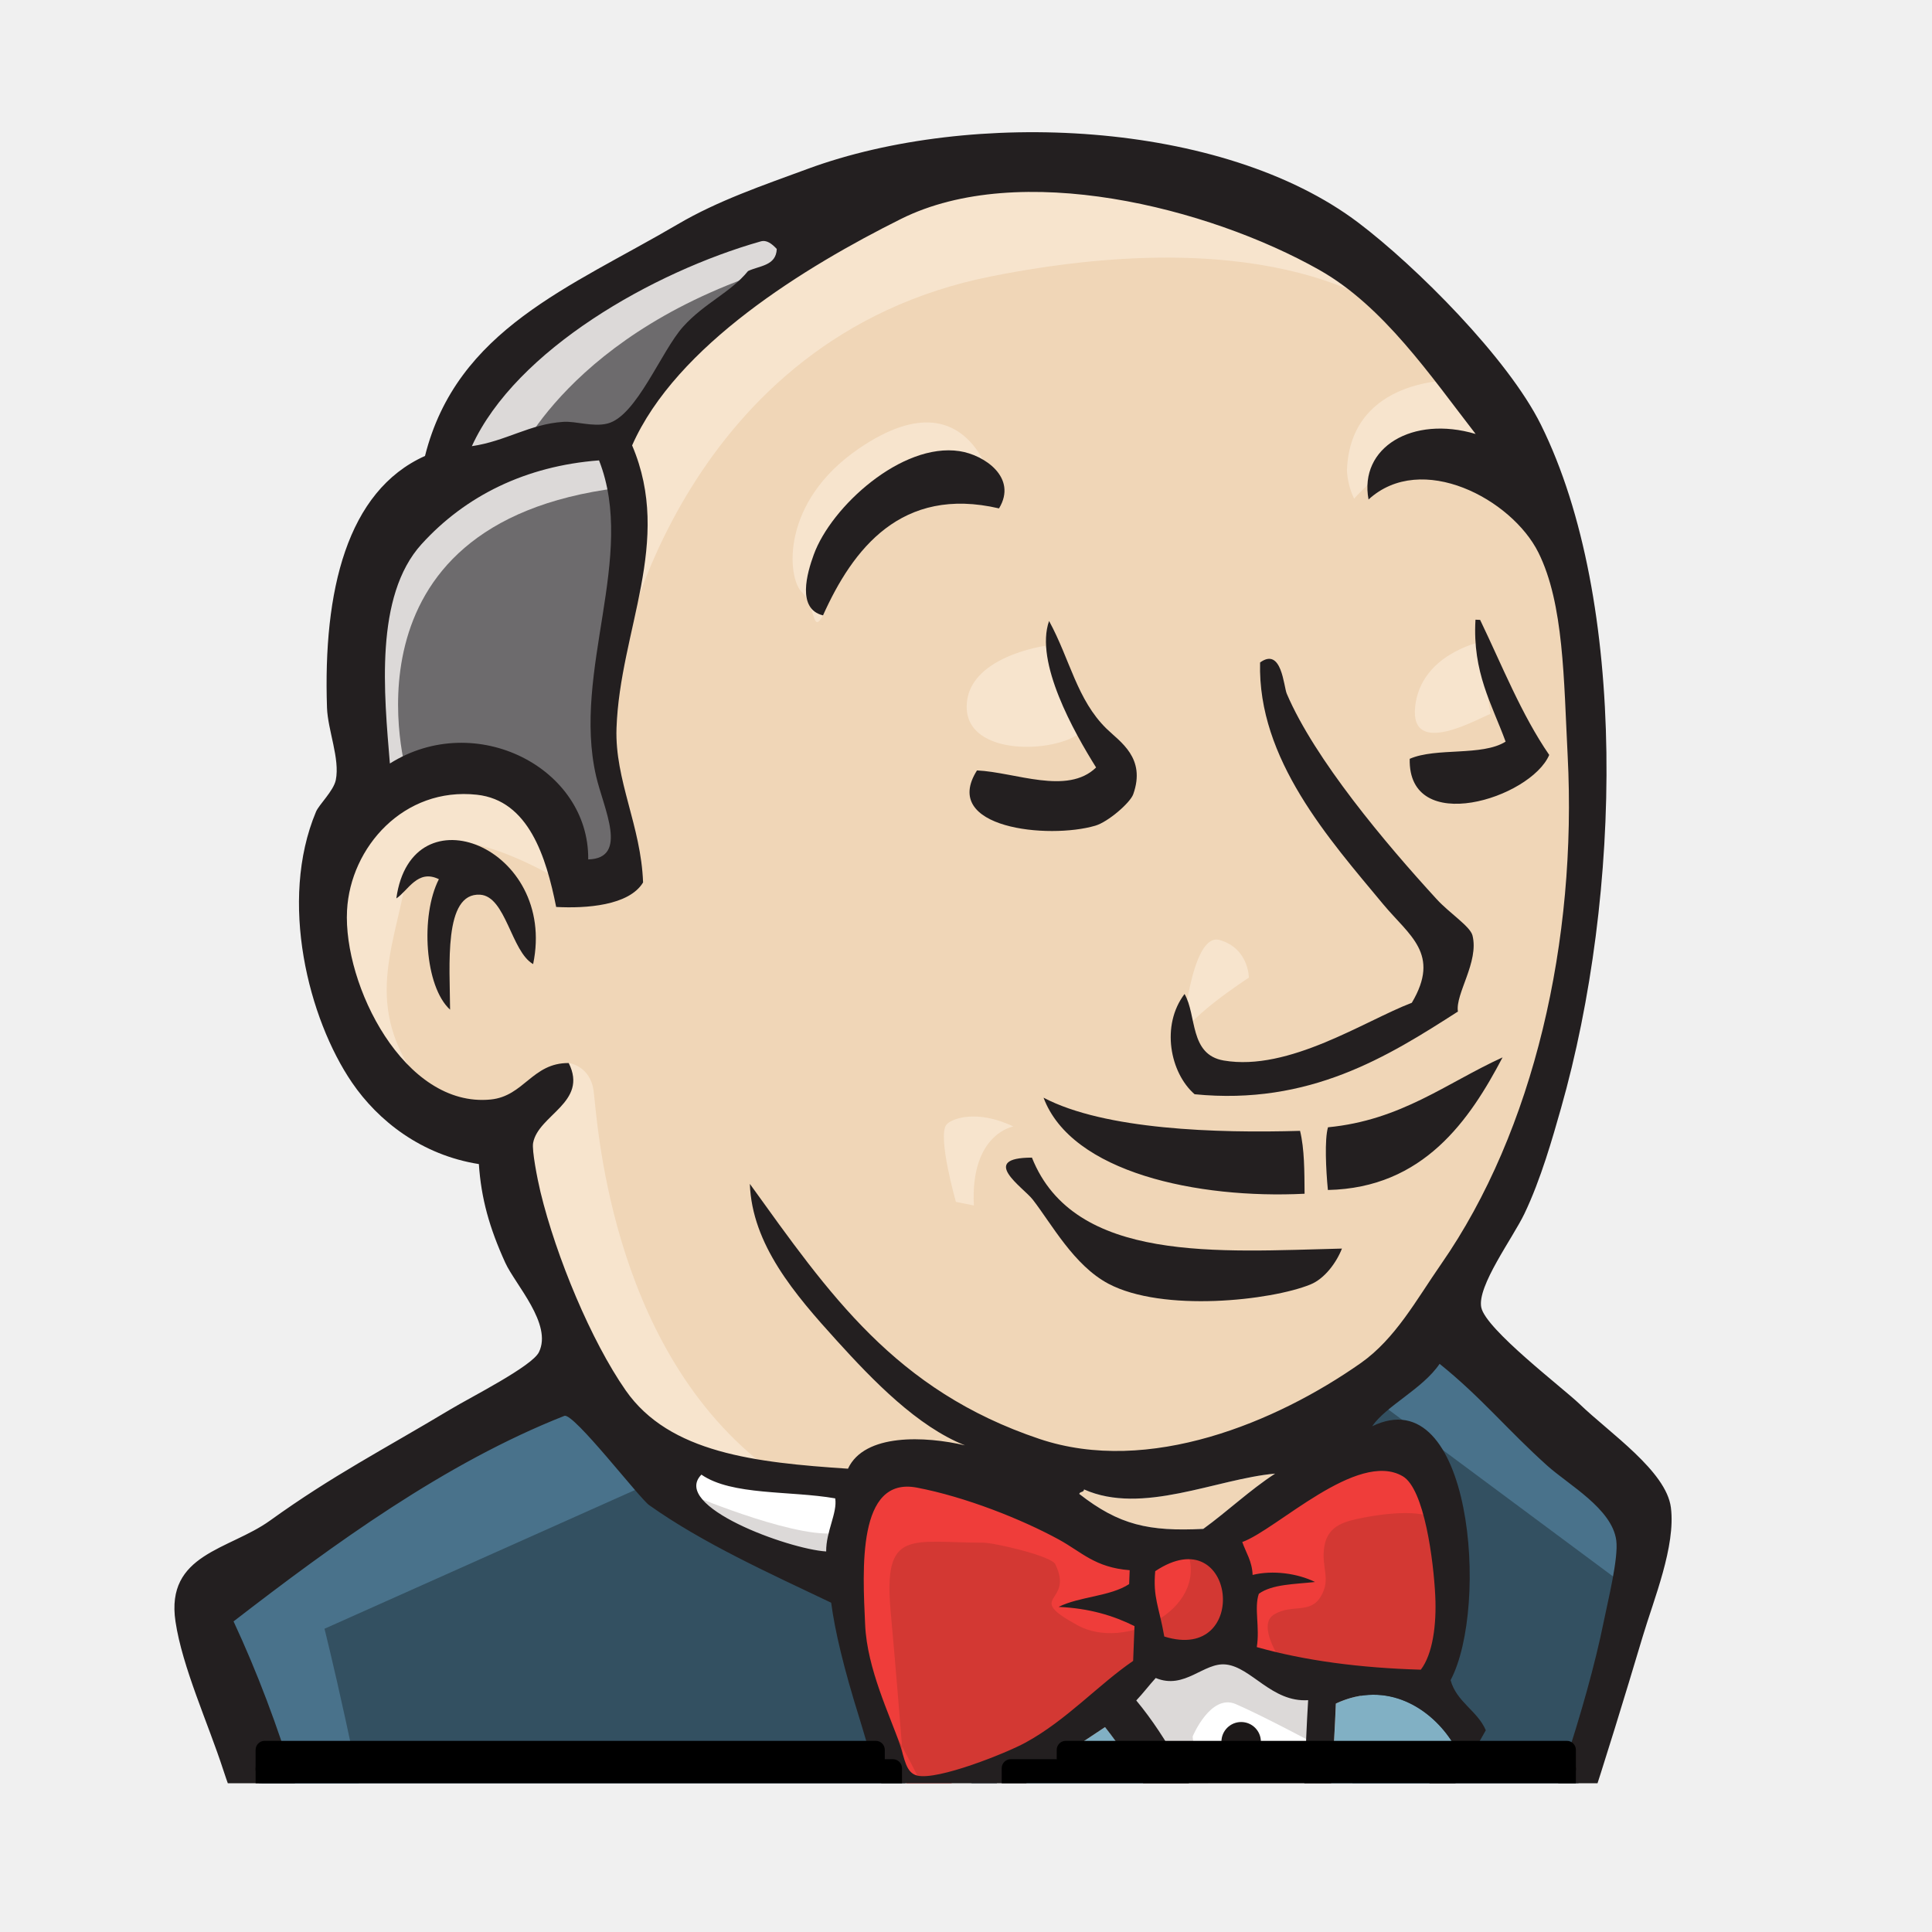
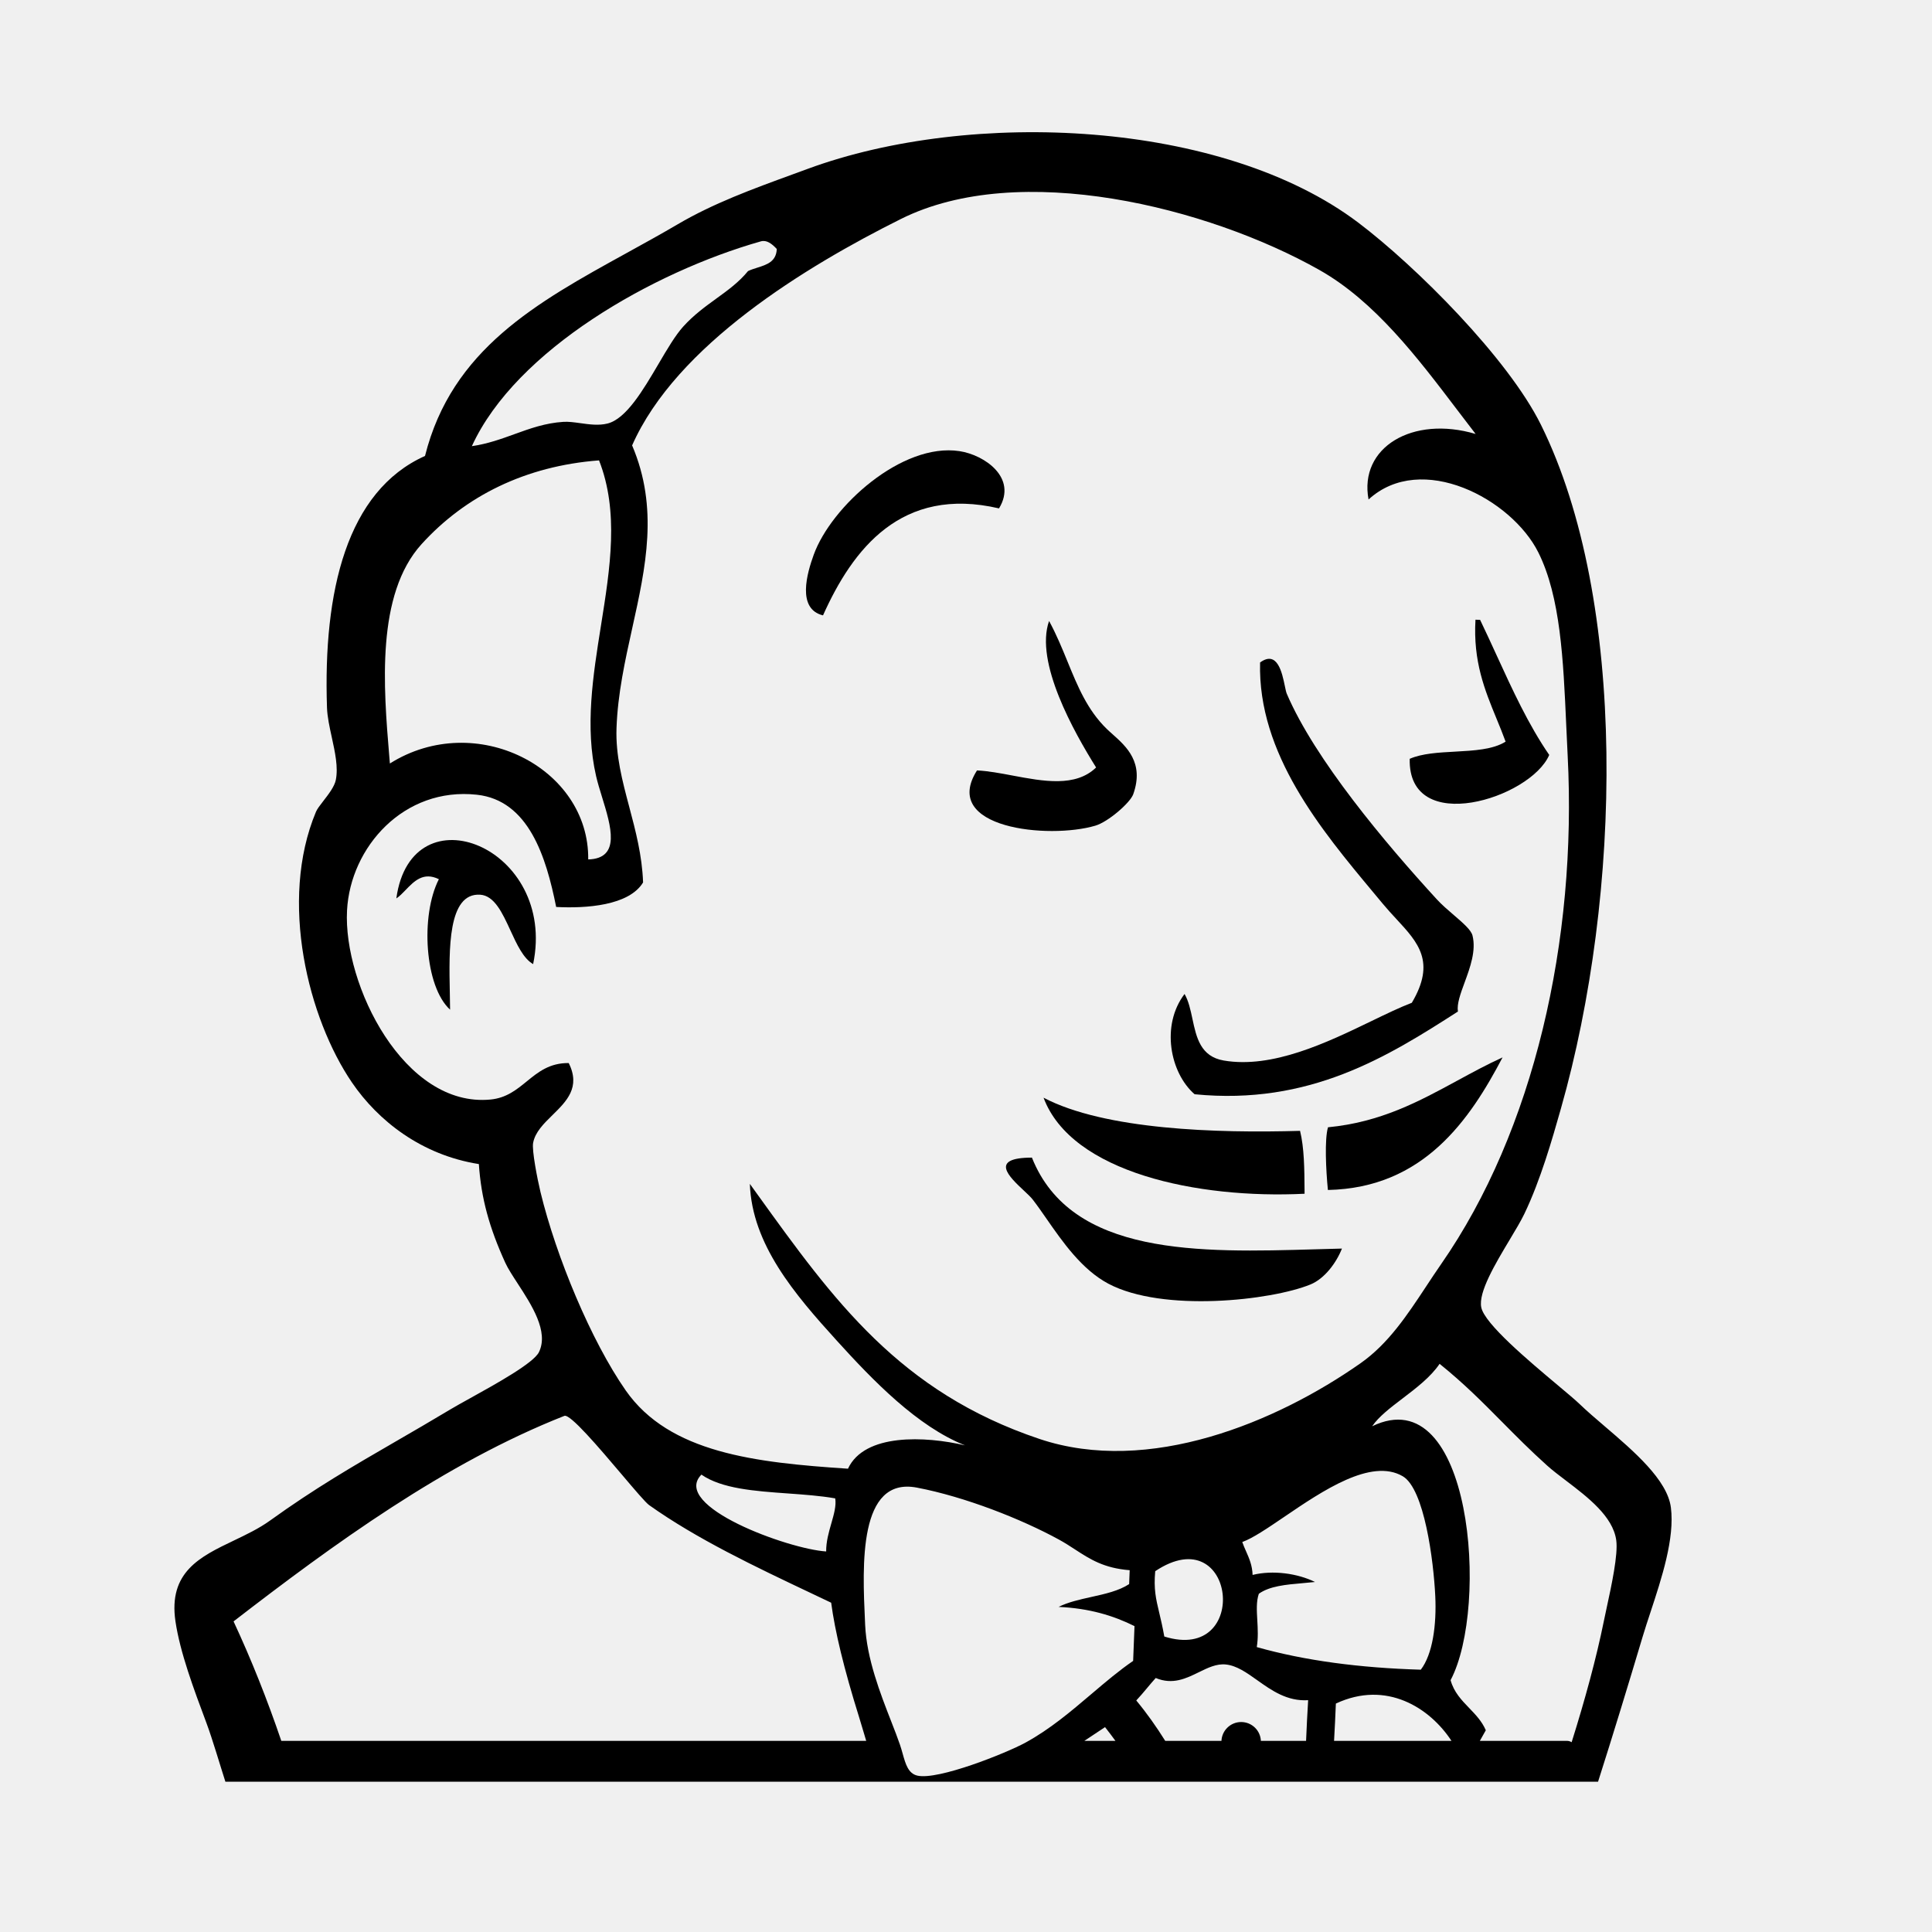
- <svg xmlns="http://www.w3.org/2000/svg" viewBox="0 0 180 180" xml:space="preserve">
-   <defs>
-     <clipPath id="a">
-       <path transform="scale(1 -1)" fill="#37474f" d="M.899-144.42h144.42V0H.899z" />
-     </clipPath>
-   </defs>
-   <g transform="matrix(1.0691 0 0 -1.0691 9.4 166.143)" clip-path="url(#a)">
-     <g fill-rule="evenodd">
-       <path d="m107.96 30.661-12.506-1.876-16.883-1.876-10.943-.312-10.629.312-8.13 2.502-7.19 7.815-5.628 15.945-1.25 3.44-7.504 2.5-4.377 7.191-3.126 10.317 3.44 9.067 8.128 2.814 6.565-3.127 3.127-6.878 3.752.626 1.25 1.563-1.25 7.19-.313 9.068 1.876 12.505-.074 7.143 5.701 9.114 10.005 7.19 17.508 7.504 19.383-2.814 16.883-12.193 7.817-12.505 5.002-9.067 1.25-22.51-3.752-19.384-6.877-17.195-6.566-9.066" fill="#f0d6b7" />
-       <path d="m97.334-23.425-44.709-1.876v-7.503l3.752-26.262-1.876-2.19-31.264 10.63-2.19 3.752-3.126 35.328-7.19 21.26-1.563 5.002 25.01 17.195 7.818 3.127 6.877-8.441 5.94-5.315 6.88-2.188 3.125-.938L68.57 1.899l2.814-3.44 7.19 2.502-5.002-9.693 27.2-12.818-3.439-1.876" fill="#335061" />
-       <path d="m23.238 85.687 8.128 2.814 6.566-3.127 3.127-6.878 3.751.626.938 3.751-1.876 7.19 1.876 17.197-1.563 9.379 5.627 6.565 12.193 9.692-3.44 4.69-17.194-8.442-7.191-5.627-4.064-8.754-6.253-8.442-1.876-10.005 1.251-10.63" fill="#6d6b6d" />
-       <path d="M36.055 115.07s4.69 11.567 23.448 17.195c18.759 5.628.938 4.065.938 4.065l-20.321-7.817-7.817-7.816-3.438-6.253 7.19.626m-9.379-27.195s-6.566 21.886 18.446 25.012l-.938 3.752-17.195-4.065-5.003-16.257 1.251-10.63 3.439 2.188" fill="#dcd9d8" />
-     </g>
-     <g fill="#f7e4cd">
-       <path d="m36.681 58.799 4.094 3.966s1.847-.214 2.16-2.402c.312-2.19 1.25-21.886 14.693-32.516 1.227-.97-10.004 1.564-10.004 1.564L37.62 45.042m56.589 19.697s.729 9.477 3.28 8.748c2.553-.729 2.553-3.28 2.553-3.28s-6.198-4.01-5.833-5.468" fill-rule="evenodd" />
-       <path d="M120.16 99.442s-5.153-1.088-5.628-5.628c-.474-4.54 5.628-.938 6.566-.625m-38.771 5.94s-6.879-.938-6.879-5.314c0-4.378 7.817-4.065 10.005-2.19" />
-       <g fill-rule="evenodd">
-         <path d="M39.807 78.808s-11.881 7.191-13.131.312c-1.25-6.877-4.065-11.88 1.876-19.07l-4.064 1.25-3.752 9.691-1.25 9.38 7.19 7.504 8.129-.626 4.69-3.751.312-4.69m5.628 19.696s5.315 27.512 32.203 32.827c22.136 4.375 33.765-.938 38.142-5.94 0 0-19.696 23.447-38.455 16.257-18.759-7.191-32.514-20.322-32.202-28.762.532-14.377.313-14.382.313-14.382m72.534 23.766s-9.066.312-9.38-7.817c0 0 0-1.25.625-2.5 0 0 7.192 8.129 11.568 3.751" />
-         <path d="M78.268 111.1s-1.56 12.477-12.199 5.223c-6.878-4.69-6.252-11.255-5.002-12.505s.91-3.77 1.862-2.04c.952 1.728.638 7.356 4.078 8.918 3.439 1.564 9.077 3.31 11.26.404" />
-       </g>
-     </g>
-     <path d="M48.874 26.597 19.486 13.466s12.193-48.46 5.94-63.467l-4.377 1.563-.313 18.446-8.128 35.015-3.44 9.692 30.639 20.633 9.067-8.753M51.896-.206l4.17-5.087v-18.76h-5.003s-.625 13.132-.625 14.696c0 1.563.624 7.19.624 7.19M52-26.866l-14.069-.625 4.065-2.813L52-31.868" fill="#49728b" fill-rule="evenodd" />
-     <g fill-rule="evenodd">
-       <path d="m100.15-23.739 11.567.313 2.814-28.764-11.881-1.563-2.5 30.014" fill="#335061" />
-       <path d="m103.27-23.739 17.508.938s7.19 18.133 7.19 19.07c0 .939 6.253 26.263 6.253 26.263l-14.069 14.694-2.813 2.501-7.504-7.503V3.148l-6.565-26.887" fill="#335061" />
-       <path d="m111.09-21.55-10.942-2.188 1.563-8.755c4.064-1.876 10.943 3.127 10.943 3.127M111.4 33.162l21.885-16.257.626 7.503-16.57 15.32-5.94-6.566" fill="#49728b" />
-       <path d="m62.85-85.332-6.473 26.266-3.22 19.38-.531 14.385 29.296 1.56 18.226.003-1.658-32.83 2.814-25.324-.312-4.69-23.76-1.876-14.382 3.126" fill="#fff" />
-       <path d="M96.083-23.426s-1.563-32.515 3.127-55.65c0 0-9.38-5.94-23.136-7.503l26.262.938 3.126 1.875-3.752 51.273-.938 10.944" fill="#dcd9d8" />
-       <path d="m115.06-49.691 12.193 3.44 23.135 1.25 3.44 10.629-6.254 18.446-7.19.938-10.005-3.127-9.599-4.686-5.095.935-3.972-1.56" fill="#fff" />
-       <path d="M114.84-43.435s8.128 3.751 9.38 3.438L120.78-22.8l4.065 1.563s2.814-16.257 2.814-18.133c0 0 17.507-.938 19.07-.938 0 0 3.752 7.191 2.814 14.694l3.44-10.005.312-5.628-5.002-7.503-5.627-1.25-9.38.312-3.126 4.064-10.943-1.563-3.44-1.25" fill="#dcd9d8" />
-     </g>
-     <path d="M102.56-21.241 95.682-3.733l-7.19 10.317s1.562 4.377 3.75 4.377h7.192l6.878-2.501-.625-11.568-3.127-18.134" fill="#fff" />
-     <path d="M103.9-15.297S95.145 1.585 95.145 4.086c0 0 1.563 3.752 3.752 2.814 2.19-.938 6.879-3.439 6.879-3.439v5.94l-10.63 2.19-7.19-.939 12.193-28.763 2.5-.313" fill="#dcd9d8" fill-rule="evenodd" />
-     <path d="m65.664 25.968-8.661.942-8.13 2.501v-2.814l3.972-4.38 12.506-5.627" fill="#fff" />
-     <path d="M51.689 25.031s9.693-4.065 12.819-3.127l.311-3.748-8.752 1.872-5.316 3.752.938 1.251" fill="#dcd9d8" fill-rule="evenodd" />
-     <path d="M115.03 9.897c-5.305.156-10.098.786-14.294 1.97.285 1.72-.249 3.408.18 4.647 1.17.843 3.13.83 4.898 1.027-1.529.752-3.677 1.049-5.44.615-.042 1.194-.578 1.934-.902 2.868 2.982 1.064 10.024 8.044 13.984 5.732 1.887-1.099 2.689-7.377 2.835-10.43.122-2.533-.23-5.088-1.261-6.43" fill="#d33833" fill-rule="evenodd" />
-     <path d="M115.03 9.897c-5.305.156-10.098.786-14.294 1.97.285 1.72-.249 3.408.18 4.647 1.17.843 3.13.83 4.898 1.027-1.529.752-3.677 1.049-5.44.615-.042 1.194-.578 1.934-.902 2.868 2.982 1.064 10.024 8.044 13.984 5.732 1.887-1.099 2.689-7.377 2.835-10.43.122-2.533-.23-5.088-1.261-6.43z" fill="none" stroke="#d33833" stroke-width="2" />
-     <path d="M89.66 18.569c-.014-.401-.03-.806-.047-1.21-1.656-1.089-4.33-1.076-6.148-1.99 2.68-.117 4.79-.763 6.614-1.672l-.118-3.033c-3.036-2.078-5.81-5.173-9.384-7.122-1.69-.922-7.622-3.294-9.42-2.875-1.017.236-1.109 1.499-1.516 2.689-.866 2.548-2.861 6.605-3.035 10.44-.222 4.846-.71 12.967 4.51 11.969 4.213-.804 9.113-2.745 12.375-4.527 1.993-1.09 3.146-2.436 6.17-2.669" fill="#d33833" fill-rule="evenodd" />
-     <path d="M89.66 18.569c-.014-.401-.03-.806-.047-1.21-1.656-1.089-4.33-1.076-6.148-1.99 2.68-.117 4.79-.763 6.614-1.672l-.118-3.033c-3.036-2.078-5.81-5.173-9.384-7.122-1.69-.922-7.622-3.294-9.42-2.875-1.017.236-1.109 1.499-1.516 2.689-.866 2.548-2.861 6.605-3.035 10.44-.222 4.846-.71 12.967 4.51 11.969 4.213-.804 9.113-2.745 12.375-4.527 1.993-1.09 3.146-2.436 6.17-2.669z" fill="none" stroke="#d33833" stroke-width="2" />
-     <path d="M92.675 12.788c-.463 2.64-.999 3.393-.792 5.695 7.04 4.693 8.361-8.061.792-5.695" fill="#d33833" fill-rule="evenodd" />
-     <path d="M92.675 12.788c-.463 2.64-.999 3.393-.792 5.695 7.04 4.693 8.361-8.061.792-5.695z" fill="none" stroke="#d33833" stroke-width="2" />
-     <g fill-rule="evenodd">
-       <path d="M102.87 10.649s-2.19 3.127-.626 4.065c1.564.938 3.127 0 4.065 1.563s0 2.501.313 4.377 1.877 2.189 3.44 2.501c1.562.313 5.94.938 6.565-.625l-1.876 5.627-3.752 1.25-11.88-6.877-.626-3.44v-6.877M70.041.331c-.376 4.88-.773 9.752-1.215 14.626-.662 7.279 1.748 6.009 8.057 6.009.964 0 5.933-1.15 6.289-1.876 1.705-3.483-2.851-2.709 1.964-5.335 4.065-2.216 11.246 1.346 9.603 6.273-.919 1.095-4.789.341-6.176 1.06l-7.327 3.8c-3.108 1.612-10.29 3.962-13.603 1.709-8.395-5.71.53-19.974 3.524-25.93" fill="#ef3d3a" />
-       <path d="M78.268 111.1c-8.521 1.985-12.755-3.566-15.338-9.323-2.306.559-1.389 3.695-.806 5.294 1.525 4.194 7.672 9.778 12.694 9.02 2.161-.325 5.086-2.301 3.45-4.99m41.522-9.701.404-.016c1.926-4 3.593-8.238 6.022-11.769-1.628-3.79-12.322-7.144-12.157-.338 2.313 1.01 6.305.206 8.356 1.497-1.186 3.254-2.897 6.024-2.625 10.626m-37.16-.11c1.827-3.35 2.422-6.868 5.019-9.4 1.17-1.14 3.444-2.529 2.316-5.698-.263-.747-2.189-2.414-3.3-2.741-4.06-1.2-13.521-.248-10.317 4.814 3.358-.157 7.871-2.18 10.38.257-1.927 3.081-5.363 9.177-4.098 12.768m35.63-34.037c-6.113-3.927-12.93-8.197-22.947-7.207-2.14 1.86-2.956 6.002-.877 8.737 1.082-1.861.402-5.284 3.419-5.799 5.684-.972 12.299 3.477 16.387 5.032 2.535 4.275-.219 5.847-2.503 8.597-4.675 5.636-10.947 12.622-10.72 21.06 1.89 1.37 2.053-2.092 2.325-2.722 2.44-5.714 8.585-13.021 13.07-17.912 1.1-1.205 2.914-2.36 3.115-3.157.582-2.315-1.513-5.09-1.27-6.63m-80.591 4.135c-1.916 1.094-2.372 5.91-4.622 6.048-3.215.195-2.629-6.25-2.616-10.018-2.213 2.009-2.602 8.194-.976 11.37-1.853.91-2.68-1.003-3.708-1.677 1.32 9.595 14.036 4.45 11.922-5.723m84.482-8.13c-2.846-5.417-6.871-11.382-15.222-11.555-.17 1.75-.3 4.411.009 5.464 6.384.614 10.325 3.863 15.212 6.091m-40-3.512c5.326-2.8 15.114-3.102 22.353-2.89.388-1.586.379-3.545.394-5.48-9.305-.463-20.307 1.84-22.747 8.37m-1.013-5.222c3.683-9.247 16.341-8.182 27.016-7.927-.47-1.2-1.489-2.62-2.755-3.132-3.42-1.392-12.855-2.448-17.604.074-3.011 1.601-4.946 5.219-6.596 7.34-.797 1.024-4.765 3.64-.06 3.645" fill="#231f20" />
-       <path d="M117.82 3.516c-4.322-7.402-8.457-15.005-13.585-21.534 2.15 6.32 3.07 16.9 3.394 24.965 4.498 2.105 8.349-.474 10.191-3.43" fill="#81b0c4" />
-       <path d="M141.07-23.089c-4.839-.969-8.239-5.671-12.959-5.37 2.594 3.658 7.14 5.2 12.959 5.37m2.14-7.572c-3.944-.417-8.576-1.055-12.577-.726 1.894 2.892 9.19 1.894 12.577.726m1.37-6.529c-4.433-.096-9.942-.008-14.155.346 2.492 2.677 11.28.993 14.155-.346" fill="#231f20" />
-       <path d="M109.48-55.057c.636-5.567 2.843-11.207 2.566-17.304-2.45-.827-3.858-1.55-7.142-1.545-.232 5.181-.925 13.102-.718 18.041 1.615-.107 3.997 1.154 5.294.808" fill="#dcd9d8" />
-       <path d="M102.33 26.985c-2.226-1.453-4.121-3.267-6.259-4.818-4.74-.235-7.327.328-10.81 3.05.057.219.407.121.42.39 5.075-2.262 11.524.92 16.648 1.378" fill="#f0d6b7" />
-       <path d="M75.694-7.603c1.394 6.04 6.857 9.17 11.817 12.497 5.12-6.498 8.234-14.855 11.663-22.92-8.102 2.443-16.38 6.406-23.481 10.423" fill="#81b0c4" />
-       <path d="M104.18-55.865c-.207-4.94.486-12.86.718-18.041 3.283-.004 4.691.718 7.142 1.545.276 6.096-1.93 11.737-2.566 17.304-1.298.346-3.679-.914-5.294-.808zm-51.13 28.09c2.165-19.906 5.301-36.639 11.054-54.266 12.766-3.876 28.157-4.214 39.441-.716-2.072 9.948-1.167 22.06-2.378 32.677-.912 7.98-.447 16.009-1.698 24.15-13.673 2.844-33 .665-46.418-1.845zm49.651 1.72c-.115-8.549.383-16.982 1.036-25.542 3.282.493 5.51.822 8.56 1.49-.99 8.241-.869 17.514-2.886 24.804-2.332-.023-4.385.027-6.71-.752zm16.653 1.378c-1.558.357-3.372.014-4.86-.015.7-6.969 2.397-14.659 2.995-21.974 2.342-.073 3.593 1.032 5.52 1.403.102 6.421-.562 15.268-3.655 20.586zm25.215-23.038c4.882 1.186 7.952 7.165 6.586 13.305-.916 4.127-2.548 11.898-4.295 14.538-1.29 1.953-4.79 4.51-7.584 2.72-4.545-2.91-12.552-3.755-15.867-7.278 1.662-5.534 2.178-13.135 2.864-20.146 5.678-.354 12.665 1.562 17.387-.471-3.297-1.068-7.575-1.077-10.423-2.633 2.328-1.125 7.778-.897 11.332-.035zM99.17-18.025c-3.43 8.063-6.543 16.42-11.663 22.918-4.96-3.327-10.423-6.456-11.817-12.497 7.1-4.017 15.379-7.98 23.481-10.422zm8.453 24.971c-.325-8.065-1.245-18.644-3.395-24.965 5.128 6.53 9.263 14.132 13.585 21.534-1.842 2.957-5.693 5.536-10.19 3.431zm-9.582 3.405c-1.943.21-3.592-2.233-6.117-1.177-.58-.64-1.105-1.333-1.695-1.958 5.579-6.723 8.114-16.262 12.423-24.163 2.312 7.59 2.045 15.904 2.555 24.188-3.177-.201-4.94 2.873-7.166 3.11zm-6.161 8.132c-.208-2.303.328-3.056.791-5.695 7.57-2.367 6.248 10.388-.791 5.695zm-8.394 2.755c-3.261 1.782-8.161 3.723-12.374 4.527-5.222.999-4.732-7.123-4.51-11.968.173-3.836 2.168-7.893 3.035-10.441.406-1.19.498-2.453 1.515-2.69 1.798-.418 7.73 1.954 9.42 2.875 3.575 1.95 6.348 5.045 9.384 7.123.04 1.011.078 2.021.119 3.032-1.826.91-3.935 1.555-6.615 1.673 1.818.914 4.492.901 6.148 1.989.016.405.033.81.047 1.21-3.024.234-4.176 1.58-6.17 2.67zm-31.152 5.659c-2.707-2.748 7.592-6.494 10.871-6.696-.018 1.739.991 3.378.788 4.626-3.895.684-9.013.232-11.66 2.07zm33.345-1.29c-.013-.27-.363-.172-.42-.39 3.482-2.722 6.07-3.285 10.81-3.05 2.137 1.551 4.033 3.365 6.259 4.818-5.124-.458-11.574-3.64-16.648-1.379zm30.606-9.282c-.146 3.053-.948 9.332-2.835 10.431-3.961 2.312-11.002-4.668-13.984-5.732.324-.934.86-1.674.901-2.868 1.764.434 3.912.137 5.44-.615-1.767-.198-3.727-.185-4.897-1.027-.429-1.239.105-2.927-.18-4.647 4.196-1.184 8.989-1.814 14.294-1.97 1.032 1.341 1.383 3.896 1.261 6.429zM47.777 24.24c-.85.606-6.6 8.087-7.388 7.777-10.405-4.103-20.134-11.199-28.828-17.91 8.29-17.787 11.635-39.579 12.227-60.582 9.496-4.441 17.836-10.844 30.722-11.512-1.491 10.55-2.852 19.962-3.699 29.895-3.237 1.365-7.882-.062-10.913.423-.025 3.651 4.628 1.6 5.015 4.054.292 1.858-2.56 1.998-1.631 4.923 2.368-.861 3.612-2.763 6.138-3.477 2.309 5.05-.032 13.985.3 18.205.064.792.397 4.39 2.172 3.759 1.57-.559-.09-9.569.082-13.563.157-3.68-.444-7.242 1.046-9.552a355.817 355.817 0 0 0 38.576 3.16c-2.964 1.272-6.485 2.475-10.345 4.651-2.093 1.18-8.69 3.635-9.293 5.622-.964 3.167 2.528 4.855 3.125 7.57-6.285-3.428-7.511 3.286-8.998 8.042-1.347 4.308-2.114 7.526-2.445 10.01-5.414 2.581-11.203 5.195-15.863 8.505zm63.009 6.872c8.67 4.204 10.232-15.711 6.834-22.127.525-1.914 2.331-2.646 3.069-4.366-4.838-8.667-10.211-16.756-15.148-25.32 3.672 2.286 8.917.409 13.238 2.12 1.58.624 2.722 4.24 3.918 7.133 3.29 7.958 6.743 17.99 8.28 25.586.346 1.73 1.292 5.5 1.08 7.04-.378 2.758-4.12 4.803-6.022 6.508-3.506 3.15-5.714 5.921-9.371 8.866-1.483-2.189-4.666-3.66-5.878-5.44zM27.95 107.99c-4.13-4.545-3.266-13.062-2.766-19.121 7.467 4.697 17.377-.372 17.284-8.36 3.565.094 1.332 4.452.687 7.259-2.107 9.169 3.55 19.13.256 27.516-6.395-.485-11.649-3.097-15.46-7.294zm29.558 26.38c-9.352-2.65-21.337-9.446-25.18-17.847 2.976.432 5.041 1.933 7.977 2.119 1.11.072 2.563-.466 3.838-.148 2.54.63 4.685 6.327 6.602 8.447 1.868 2.07 4.114 2.954 5.651 4.841.988.477 2.448.444 2.504 1.927-.428.457-.879.806-1.392.66zm48.681-2.493c-9.707 5.477-26.136 9.596-36.462 4.449-8.331-4.155-19.593-11.027-23.433-19.737 3.587-8.405-1.062-16.106-1.36-24.64-.157-4.54 2.139-8.504 2.315-13.446-1.228-2.025-4.978-2.275-7.574-2.136-.873 4.372-2.403 9.287-6.906 9.78-6.371.697-11.03-4.576-11.319-10.085-.342-6.48 4.978-17.22 12.517-16.475 2.913.287 3.629 3.207 6.802 3.177 1.72-3.432-2.653-4.51-3.103-6.964-.117-.634.363-3.112.642-4.274 1.37-5.658 4.422-12.982 7.427-17.29 3.814-5.464 11.307-6.288 19.37-6.823 1.44 3.101 6.743 2.846 10.2 2.035-4.143 1.64-7.993 5.617-11.185 9.137-3.665 4.039-7.378 8.371-7.566 13.65 6.927-9.61 12.65-18.003 25.246-22.23 9.53-3.196 20.662 1.465 27.986 6.608 3.039 2.137 4.853 5.529 7.013 8.634 8.082 11.626 11.854 28.219 11.024 44.303-.342 6.633-.327 13.244-2.552 17.706-2.326 4.666-10.193 8.84-14.8 4.62-.853 4.537 3.83 7.344 9.331 5.71-3.922 5.063-8.039 11.145-13.614 14.29zm18.084-149.66c7.585 3.77 21.757 10.149 26.512-.014 1.755-3.746 3.814-10.079 4.723-13.946 1.284-5.456-1.392-16.923-7-18.754-4.953-1.617-10.733-1.518-16.7-.32-.702.585-1.484 1.603-2.03 2.665-4.261.165-8.25-.229-11.615-1.98.319-3.15-1.812-3.656-3.81-4.305-1.48-5.872 2.963-13.541 1.9-18.896-.76-3.815-5.453-4.405-8.902-5.118-.113-2.12.15-3.89.386-5.683-.789-2.907-4.327-4.561-7.679-4.967-11.029-1.326-27.775-1.922-38.384 1.893-2.96 7.261-5.292 16.093-7.758 24.384-10.346-1.105-18.715 4.464-26.603 8.113-2.731 1.266-6.51 1.964-7.53 4.138-.99 2.105-.584 6.14-.83 9.95-.625 9.733-1.16 19.12-3.73 29.086-1.154 4.472-3.165 8.418-4.568 12.727C9.358 5.184 7.092 10.12 6.5 14.1c-.877 5.903 4.681 6.232 8.235 8.79 5.494 3.954 9.806 6.142 15.756 9.711 1.762 1.057 7.077 3.733 7.681 4.966 1.202 2.443-2.062 5.888-2.935 7.803-1.38 3.03-2.1 5.602-2.298 8.59-4.992.789-8.775 3.76-11.06 7.109-3.781 5.543-6.403 15.798-3.132 23.599.257.614 1.536 1.822 1.725 2.765.372 1.858-.7 4.329-.768 6.305-.343 10.14 1.716 18.875 8.541 21.932 2.771 11.038 12.688 14.71 22.032 20.195 3.493 2.05 7.343 3.36 11.32 4.824 14.263 5.25 36.15 4.261 47.987-4.692 5.02-3.797 13.044-11.813 15.914-17.617 7.58-15.323 7.042-40.931 1.74-59.571-.712-2.503-1.746-6.181-3.19-9.187-1.006-2.1-4.134-6.3-3.754-8.153.391-1.916 7.132-7.034 8.577-8.428 2.603-2.51 7.548-5.843 7.948-9.012.43-3.372-1.485-7.984-2.456-11.238-3.245-10.858-6.412-20.895-10.091-30.576" fill="#231f20" />
-       <path d="M73.674 57.38c.411.548 2.674 1.38 5.84-.144 0 0-3.752-.626-3.44-6.881l-1.564.313s-1.615 5.672-.836 6.712" fill="#f7e4cd" />
-       <path d="M101.09 3.617a1.72 1.72 0 1 0-3.44.001 1.72 1.72 0 0 0 3.44-.001m1.72-7.972a1.72 1.72 0 1 0-3.44 0 1.72 1.72 0 0 0 3.44 0" fill="#1d1919" />
-     </g>
-     <rect transform="matrix(.8 0 0 -.8 0 144)" x="16.854" y="177.38" width="70.412" height="4.12" rx=".983" ry=".983" />
-     <rect transform="scale(1 -1)" x="78.502" y="-2.097" width="50.037" height="3.296" rx=".786" ry=".786" />
-     <rect transform="scale(1 -1)" x="13.483" y="-3.697" width="54.831" height="3.296" rx=".786" ry=".786" />
-     <rect transform="scale(1 -1)" x="83.296" y="-3.697" width="45.243" height="3.296" rx=".786" ry=".786" />
-   </g>
+ <svg xmlns="http://www.w3.org/2000/svg" width="180" height="180" viewBox="0 0 180 180" fill="none">
+   <path d="M76.678 57.333C79.44 51.178 83.966 45.244 93.076 47.366C94.825 44.491 91.698 42.378 89.388 42.03C84.019 41.22 77.447 47.19 75.817 51.673C75.194 53.383 74.213 56.736 76.678 57.333Z" fill="black" />
+   <path d="M137.899 57.753L137.467 57.736C137.238 61.627 138.333 64.293 139.429 66.958C139.719 67.663 140.009 68.369 140.274 69.097C139.099 69.836 137.327 69.933 135.556 70.029C134.022 70.112 132.488 70.196 131.34 70.697C131.164 77.973 142.597 74.388 144.338 70.336C142.398 67.516 140.913 64.275 139.428 61.033C138.924 59.935 138.421 58.836 137.899 57.753Z" fill="black" />
+   <path d="M99.459 61.638C98.948 60.39 98.425 59.111 97.74 57.854C96.387 61.693 100.061 68.21 102.121 71.504C100.21 73.36 97.212 72.796 94.348 72.258C93.191 72.04 92.056 71.827 91.024 71.779C87.598 77.191 97.713 78.209 102.054 76.925C103.241 76.576 105.3 74.794 105.582 73.995C106.628 71.056 104.937 69.549 103.654 68.406C103.458 68.231 103.271 68.065 103.106 67.903C101.304 66.147 100.403 63.946 99.459 61.638Z" fill="black" />
+   <path d="M135.831 94.243C129.296 98.442 122.008 103.006 111.299 101.948C109.011 99.959 108.139 95.531 110.362 92.607C110.739 93.257 110.916 94.085 111.096 94.925C111.465 96.656 111.845 98.436 114.017 98.807C118.564 99.584 123.668 97.117 127.781 95.129C129.164 94.46 130.436 93.846 131.536 93.427C133.794 89.619 132.127 87.817 130.096 85.622L130.093 85.619L130.092 85.618L130.092 85.617C129.686 85.179 129.266 84.725 128.86 84.236C128.573 83.889 128.279 83.538 127.982 83.182C123.114 77.346 117.171 70.223 117.399 61.721C119.009 60.554 119.447 62.666 119.706 63.914C119.772 64.232 119.826 64.494 119.885 64.631C122.494 70.74 129.063 78.552 133.858 83.781C134.32 84.286 134.898 84.783 135.445 85.252C136.29 85.979 137.058 86.638 137.188 87.156C137.544 88.569 136.966 90.142 136.453 91.539C136.068 92.588 135.719 93.537 135.831 94.243Z" fill="black" />
+   <path d="M47.554 86.683C48.155 87.99 48.758 89.302 49.671 89.823C51.931 78.947 38.336 73.447 36.925 83.705C37.223 83.509 37.506 83.216 37.798 82.912C38.585 82.097 39.446 81.203 40.889 81.912C39.151 85.307 39.567 91.92 41.933 94.067C41.931 93.569 41.92 93.026 41.908 92.458C41.826 88.441 41.718 83.175 44.73 83.357C46.063 83.439 46.807 85.058 47.554 86.683Z" fill="black" />
+   <path d="M123.717 110.868C132.645 110.683 136.948 104.306 139.991 98.515C138.532 99.18 137.152 99.93 135.772 100.68C132.209 102.617 128.646 104.554 123.726 105.027C123.396 106.153 123.535 108.997 123.717 110.868Z" fill="black" />
+   <path d="M121.123 105.359C113.384 105.586 102.92 105.263 97.225 102.27C99.834 109.251 111.596 111.713 121.544 111.218L121.542 110.864C121.528 108.912 121.514 106.958 121.123 105.359Z" fill="black" />
+   <path d="M122.613 116.393C111.774 116.705 99.806 117.05 96.142 107.852C92.119 107.857 94.028 109.647 95.39 110.923C95.731 111.243 96.037 111.53 96.208 111.749C96.62 112.279 97.049 112.896 97.505 113.553C99.001 115.706 100.792 118.285 103.259 119.597C108.337 122.293 118.424 121.164 122.08 119.676C123.433 119.128 124.523 117.61 125.025 116.327C124.23 116.346 123.425 116.369 122.613 116.393Z" fill="black" />
+   <path d="M19.24 160.543C19.801 162.044 20.558 164.638 21 166H148.887C150.287 161.608 151.661 157.108 153.047 152.468C153.259 151.758 153.513 150.988 153.779 150.181C154.817 147.032 156.039 143.323 155.673 140.454C155.348 137.881 152.222 135.207 149.518 132.894C148.66 132.161 147.846 131.465 147.176 130.819C146.785 130.442 146.033 129.811 145.12 129.045C142.421 126.781 138.319 123.339 138.006 121.808C137.718 120.405 139.314 117.741 140.651 115.508C141.201 114.591 141.706 113.746 142.02 113.092C143.533 109.942 144.625 106.101 145.385 103.43L145.43 103.27C151.099 83.342 151.674 55.965 143.57 39.583C140.502 33.378 131.923 24.808 126.556 20.749C113.901 11.177 90.502 10.12 75.253 15.732C74.786 15.904 74.321 16.074 73.858 16.243L73.855 16.244C70.1 17.615 66.475 18.939 63.151 20.89C61.568 21.819 59.97 22.699 58.389 23.57L58.388 23.571C49.993 28.196 42.09 32.55 39.597 42.48C32.3 45.748 30.099 55.087 30.465 65.928C30.495 66.786 30.702 67.731 30.91 68.684C31.215 70.078 31.523 71.489 31.287 72.668C31.163 73.285 30.604 74.007 30.125 74.626C29.821 75.019 29.549 75.369 29.442 75.624C25.945 83.965 28.749 94.928 32.791 100.854C35.234 104.435 39.278 107.611 44.615 108.454C44.827 111.649 45.596 114.399 47.072 117.638C47.322 118.186 47.755 118.852 48.231 119.583C49.532 121.581 51.151 124.068 50.21 125.98C49.713 126.994 46.234 128.922 43.798 130.272C43.068 130.676 42.432 131.029 41.998 131.289C40.182 132.379 38.508 133.348 36.907 134.275L36.904 134.276L36.903 134.277C32.899 136.596 29.348 138.652 25.153 141.671C24.13 142.408 22.952 142.971 21.794 143.525C18.653 145.027 15.664 146.457 16.349 151.069C16.78 153.966 18.041 157.338 19.24 160.543ZM101.028 162.191C101.208 162.071 101.388 161.952 101.568 161.833L101.569 161.832C102.032 161.526 102.495 161.22 102.954 160.912C103.284 161.331 103.606 161.757 103.922 162.191H101.028ZM108.561 162.191C107.734 160.869 106.843 159.608 105.864 158.428C106.211 158.06 106.538 157.67 106.865 157.279C107.131 156.961 107.398 156.642 107.676 156.335C109.253 156.995 110.51 156.378 111.697 155.795C112.542 155.381 113.352 154.983 114.216 155.077C115.227 155.184 116.15 155.84 117.137 156.543C118.472 157.492 119.924 158.525 121.877 158.402C121.799 159.665 121.738 160.928 121.684 162.191H117.473C117.452 161.734 117.262 161.3 116.937 160.976C116.592 160.631 116.125 160.437 115.637 160.437C115.149 160.437 114.682 160.63 114.337 160.975C114.012 161.3 113.821 161.734 113.8 162.191H108.561ZM124.291 162.191C124.359 160.998 124.415 159.835 124.46 158.717C129.169 156.513 133.215 159.112 135.23 162.191H124.291ZM137.875 162.191C138.06 161.863 138.245 161.534 138.429 161.205C138.07 160.368 137.474 159.75 136.879 159.132C136.166 158.392 135.453 157.652 135.148 156.537C138.78 149.678 137.11 128.387 127.841 132.881C128.455 131.98 129.541 131.153 130.683 130.284C131.952 129.317 133.291 128.297 134.125 127.065C136.395 128.893 138.142 130.658 139.942 132.476L139.944 132.477C141.244 133.79 142.572 135.132 144.144 136.544C144.641 136.99 145.256 137.457 145.908 137.952C147.919 139.482 150.277 141.274 150.582 143.502C150.766 144.837 150.135 147.74 149.693 149.777C149.59 150.251 149.497 150.679 149.428 151.028C148.735 154.449 147.679 158.333 146.426 162.318C146.297 162.237 146.144 162.191 145.981 162.191H137.875ZM107.629 146.383C115.154 141.366 116.568 155.002 108.475 152.471C108.316 151.57 108.15 150.874 108.005 150.264C107.695 148.966 107.478 148.058 107.629 146.383ZM98.655 143.437C99.202 143.736 99.689 144.053 100.167 144.364C101.55 145.263 102.847 146.106 105.25 146.292C105.239 146.608 105.226 146.927 105.213 147.247L105.2 147.586C104.239 148.217 102.957 148.502 101.674 148.786C100.595 149.026 99.515 149.265 98.627 149.712C101.492 149.838 103.747 150.528 105.699 151.501C105.673 152.15 105.648 152.798 105.623 153.447L105.572 154.742C104.259 155.641 102.992 156.717 101.696 157.818C99.788 159.44 97.816 161.116 95.54 162.357C93.733 163.342 87.391 165.878 85.469 165.431C84.616 165.232 84.372 164.36 84.097 163.379C84.021 163.109 83.943 162.83 83.849 162.555C83.629 161.91 83.342 161.174 83.029 160.372C82.021 157.789 80.745 154.522 80.604 151.393L80.589 151.054C80.347 145.844 79.963 137.553 85.426 138.598C89.93 139.457 95.168 141.532 98.655 143.437ZM65.35 137.387C67.242 138.701 70.314 138.921 73.386 139.14C74.91 139.249 76.434 139.358 77.815 139.6C77.926 140.281 77.699 141.071 77.453 141.928C77.217 142.751 76.963 143.636 76.972 144.546C73.467 144.33 62.456 140.325 65.35 137.387ZM100.999 138.767C100.992 138.922 100.881 138.963 100.77 139.005C100.674 139.04 100.579 139.076 100.55 139.184C104.273 142.094 107.04 142.695 112.107 142.444C113.071 141.745 113.989 140.996 114.906 140.246C116.164 139.219 117.423 138.192 118.799 137.293C117.046 137.45 115.148 137.905 113.199 138.372C109.058 139.364 104.689 140.411 101 138.768L100.999 138.767ZM133.72 148.69C133.851 151.398 133.475 154.128 132.372 155.562C126.701 155.395 121.576 154.722 117.09 153.456C117.233 152.598 117.184 151.746 117.139 150.948C117.086 150.037 117.038 149.194 117.283 148.488C118.286 147.766 119.833 147.632 121.381 147.498C121.763 147.465 122.145 147.432 122.518 147.39C120.885 146.586 118.588 146.268 116.702 146.732C116.672 145.839 116.381 145.182 116.091 144.526C115.967 144.246 115.843 143.965 115.739 143.666C116.711 143.319 118.086 142.385 119.649 141.323C123.211 138.902 127.746 135.82 130.689 137.538C132.707 138.713 133.564 145.426 133.72 148.69ZM57.94 137.388C59.138 138.801 60.15 139.994 60.478 140.228C64.936 143.394 70.361 145.965 75.6 148.448C76.215 148.74 76.829 149.03 77.438 149.321C77.791 151.976 78.611 155.417 80.052 160.022C80.202 160.503 80.349 161.001 80.499 161.508C80.566 161.734 80.634 161.962 80.702 162.191H26.208C24.901 158.352 23.424 154.631 21.76 151.061C31.055 143.886 41.456 136.3 52.58 131.914C53.118 131.702 55.821 134.889 57.94 137.388ZM39.281 50.691C43.356 46.204 48.974 43.411 55.811 42.893C57.686 47.667 56.848 52.919 55.994 58.266C55.245 62.96 54.484 67.728 55.537 72.31C55.674 72.906 55.877 73.567 56.086 74.244C56.93 76.981 57.858 79.99 54.803 80.071C54.902 71.531 44.307 66.112 36.324 71.133C36.307 70.924 36.289 70.711 36.271 70.496L36.271 70.489L36.27 70.484C35.734 64.059 35.012 55.39 39.281 50.691ZM70.882 22.488C71.43 22.332 71.912 22.706 72.37 23.195C72.325 24.381 71.44 24.66 70.555 24.939C70.257 25.033 69.959 25.127 69.693 25.255C68.856 26.283 67.822 27.032 66.744 27.813C65.708 28.565 64.631 29.345 63.651 30.43C62.919 31.24 62.156 32.538 61.354 33.902C59.91 36.357 58.339 39.028 56.593 39.461C55.78 39.664 54.899 39.541 54.069 39.425C53.507 39.347 52.969 39.272 52.49 39.303C50.801 39.41 49.381 39.924 47.934 40.448C46.693 40.898 45.431 41.355 43.962 41.568C48.07 32.587 60.884 25.321 70.882 22.488ZM122.927 25.153L122.926 25.154C128.077 28.061 132.065 33.313 135.759 38.18C136.339 38.944 136.912 39.698 137.48 40.432C131.599 38.685 126.593 41.686 127.505 46.536C132.43 42.025 140.841 46.487 143.327 51.476C145.391 55.615 145.652 61.484 145.924 67.597C145.966 68.529 146.007 69.467 146.056 70.405C146.943 87.6 142.91 105.34 134.27 117.769C133.793 118.455 133.332 119.154 132.872 119.851L132.87 119.853L132.87 119.854C131.102 122.532 129.349 125.188 126.772 127C118.942 132.498 107.041 137.481 96.852 134.065C83.819 129.691 77.669 121.145 70.573 111.286C70.337 110.958 70.1 110.629 69.862 110.299C70.063 115.942 74.032 120.574 77.951 124.892C81.363 128.655 85.479 132.907 89.909 134.66C86.213 133.793 80.543 133.52 79.004 136.836C70.384 136.264 62.373 135.383 58.295 129.541C55.083 124.936 51.82 117.106 50.355 111.057C50.057 109.814 49.544 107.165 49.669 106.487C49.854 105.476 50.663 104.683 51.481 103.881C52.786 102.601 54.116 101.297 52.986 99.042C51.194 99.025 50.135 99.888 49.076 100.751C48.13 101.522 47.183 102.294 45.714 102.439C37.654 103.235 31.967 91.753 32.332 84.825C32.641 78.935 37.622 73.298 44.433 74.043C49.248 74.57 50.883 79.825 51.816 84.499C54.592 84.648 58.601 84.38 59.914 82.215C59.824 79.694 59.218 77.41 58.627 75.184C57.98 72.746 57.351 70.377 57.439 67.84C57.551 64.639 58.235 61.548 58.911 58.495C60.161 52.847 61.382 47.331 58.893 41.498C62.998 32.186 75.038 24.839 83.945 20.397C94.985 14.894 112.549 19.298 122.927 25.153Z" fill="black" />
</svg>
